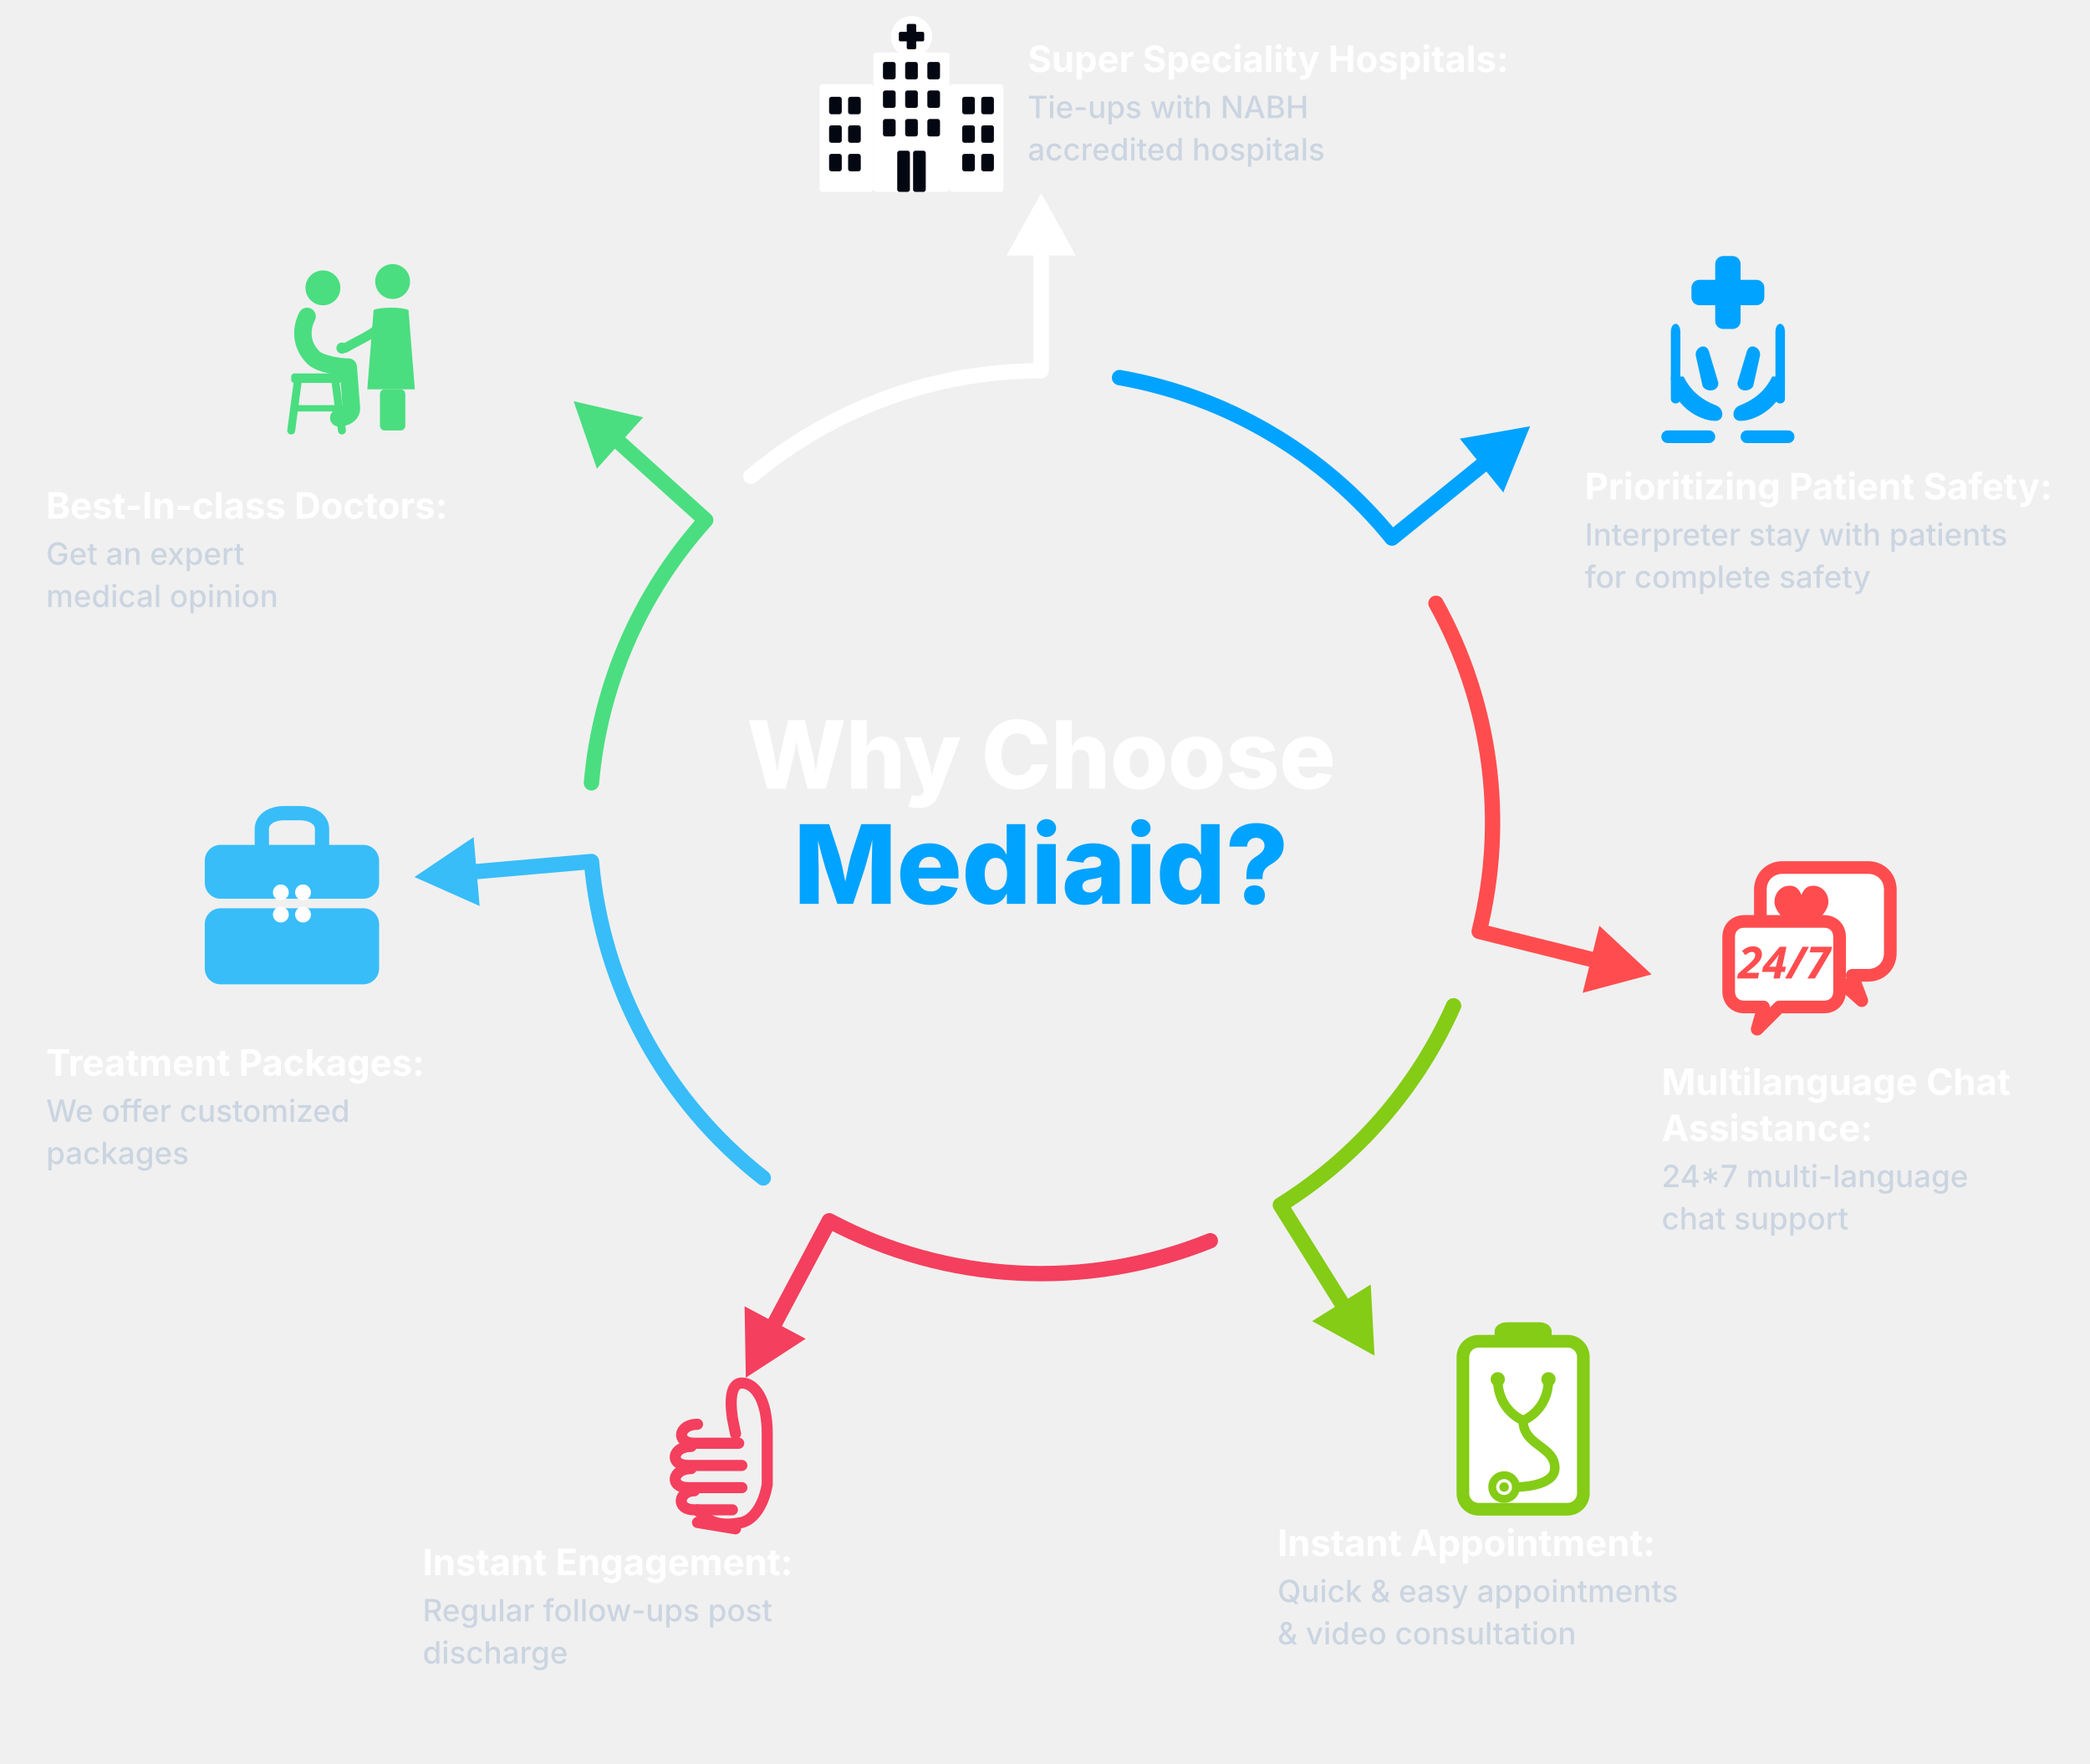
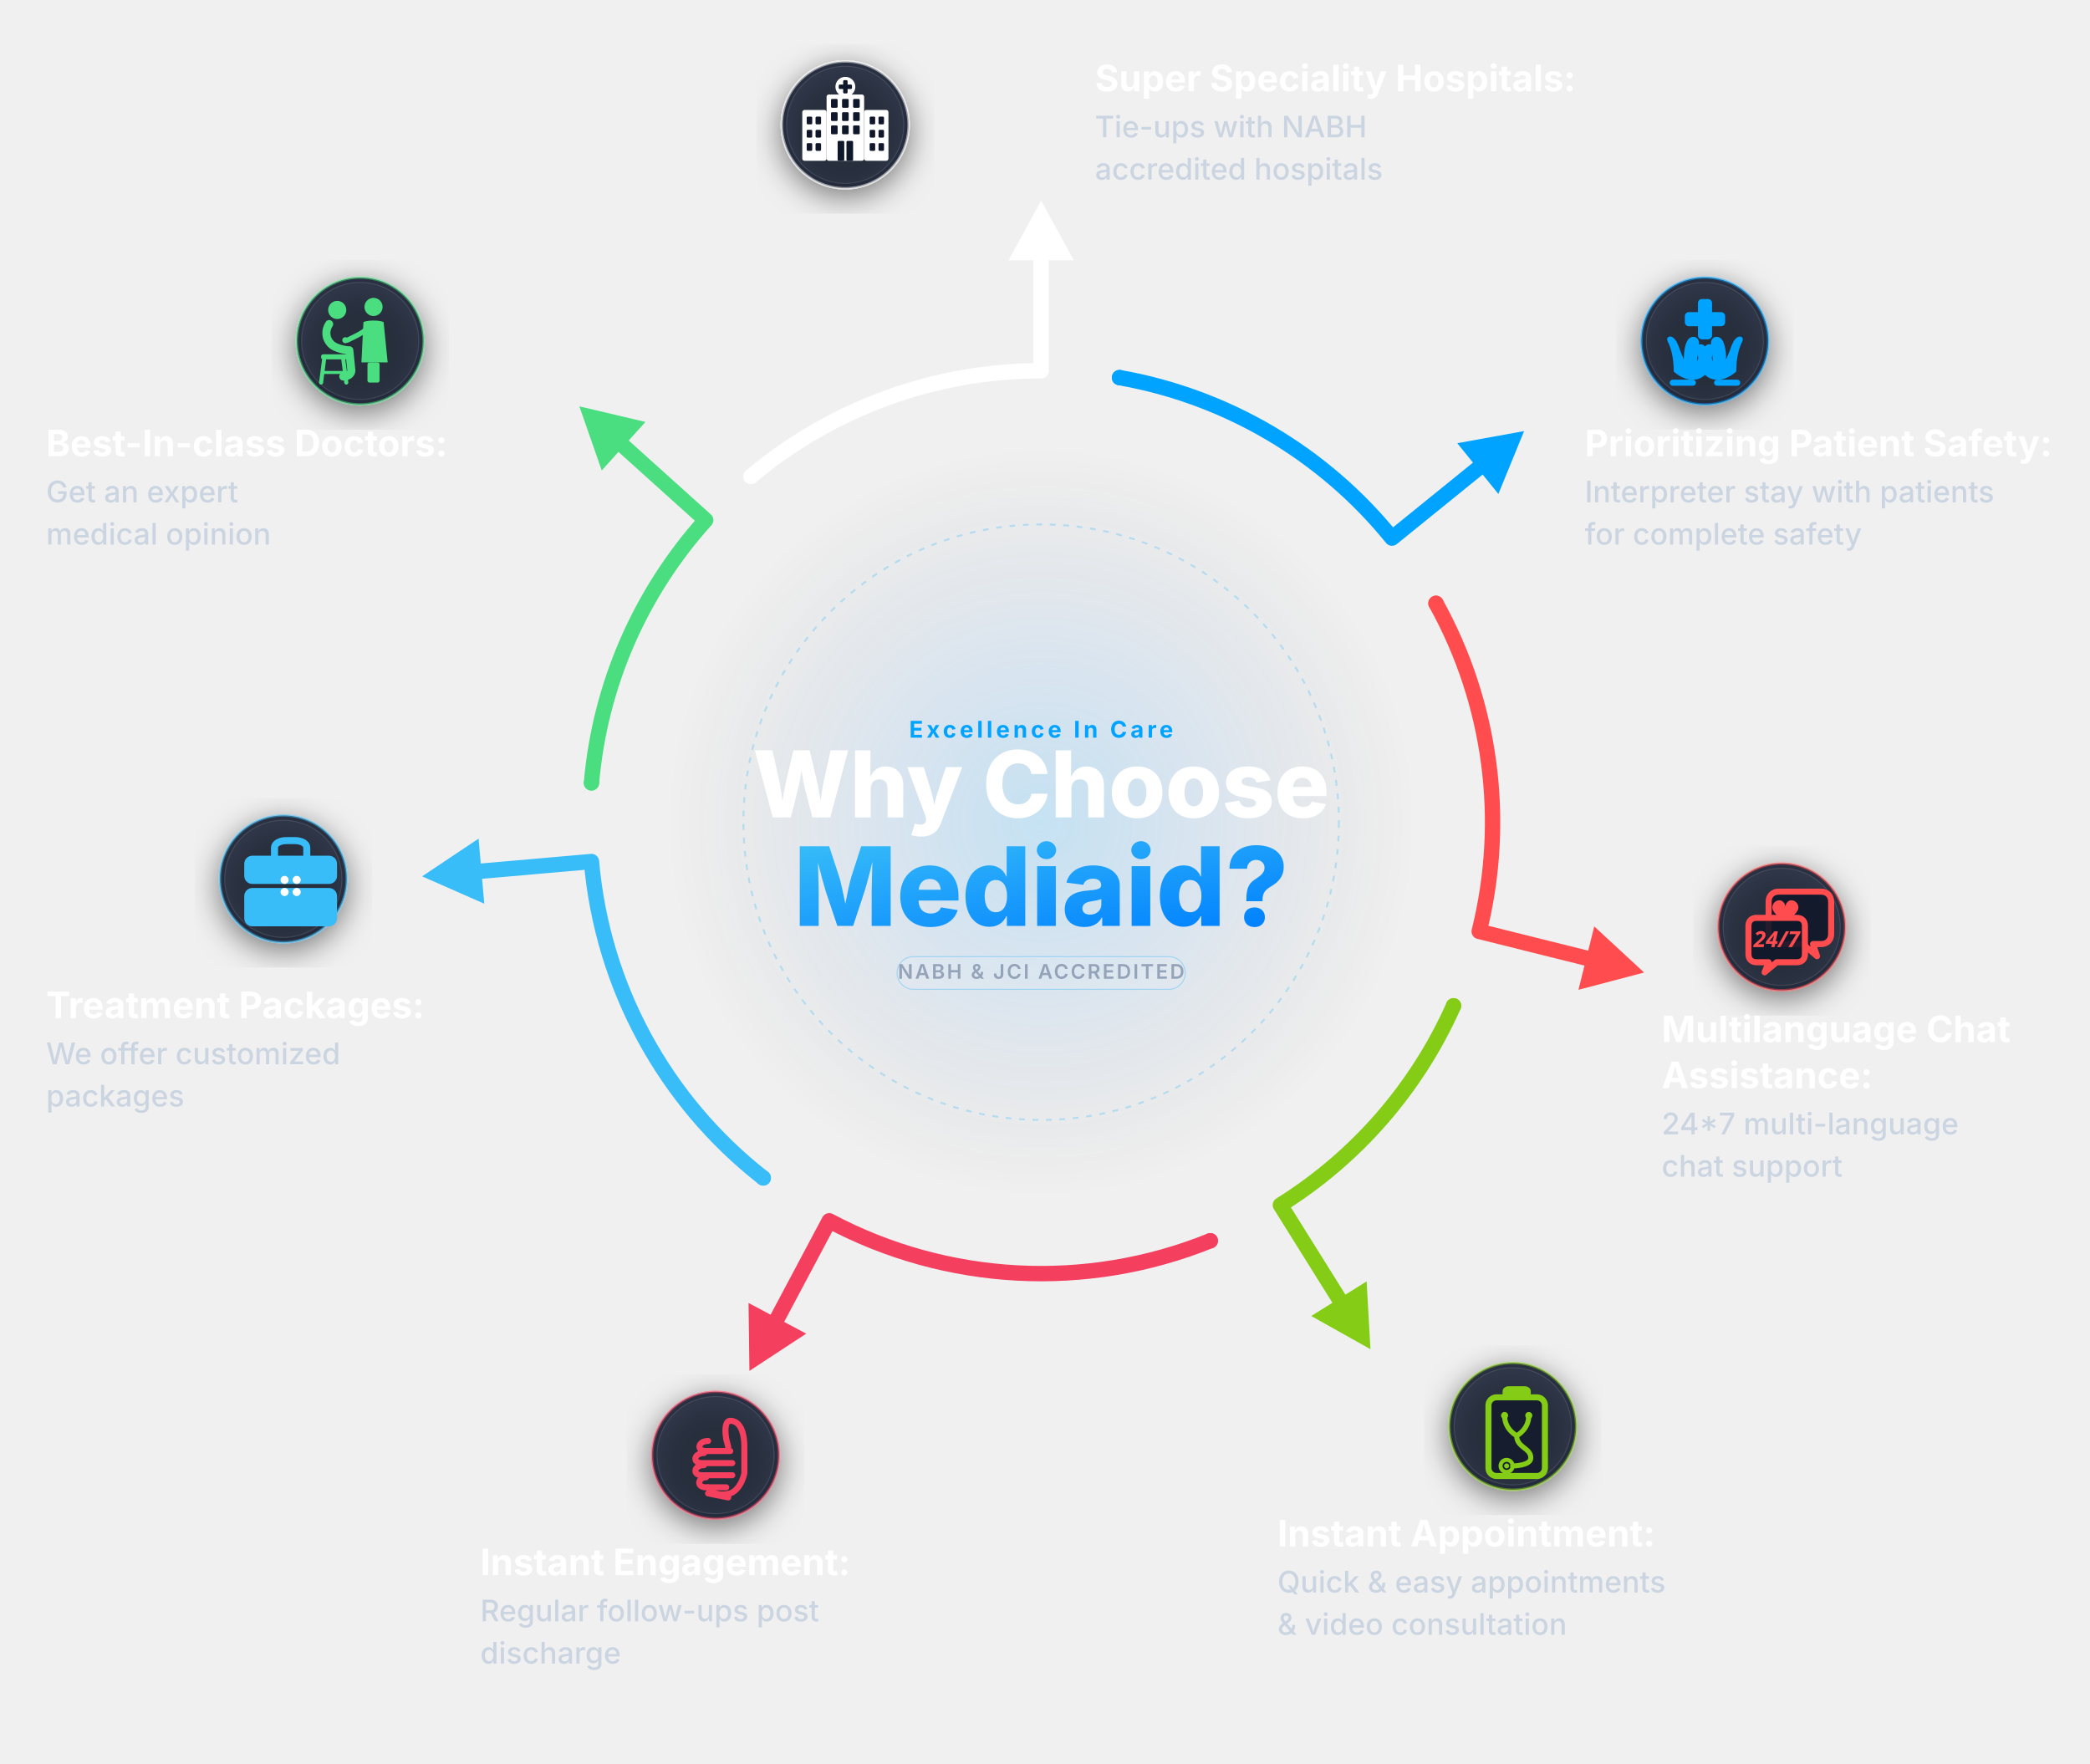
<svg xmlns="http://www.w3.org/2000/svg" viewBox="0 0 2176 1836" width="2176" height="1836">
  <defs>
    <style>
      .title-font { font-family: 'Segoe UI', -apple-system, BlinkMacSystemFont, 'Inter', Roboto, sans-serif; font-size: 38px; font-weight: 700; fill: #ffffff; }
-       .body-font { font-family: 'Segoe UI', -apple-system, BlinkMacSystemFont, 'Inter', Roboto, sans-serif; font-size: 32px; font-weight: 500; fill: #cbd5e1; }
-       .center-why { font-family: 'Segoe UI', -apple-system, BlinkMacSystemFont, 'Inter', Roboto, sans-serif; font-size: 98px; font-weight: 800; fill: #ffffff; letter-spacing: -0.5px; }
-       .center-brand { font-family: 'Segoe UI', -apple-system, BlinkMacSystemFont, 'Inter', Roboto, sans-serif; font-size: 114px; font-weight: 800; fill: #00A3FF; letter-spacing: -0.5px; }
+       .body-font { font-family: 'Segoe UI', -apple-system, BlinkMacSystemFont, 'Inter', Roboto, sans-serif; font-size: 31px; font-weight: 500; fill: #cbd5e1; }
+       .center-eyebrow { font-family: 'Segoe UI', -apple-system, BlinkMacSystemFont, 'Inter', Roboto, sans-serif; font-size: 24px; font-weight: 700; fill: #00A3FF; letter-spacing: 3.5px; text-transform: uppercase; }
+       .center-why { font-family: 'Segoe UI', -apple-system, BlinkMacSystemFont, 'Inter', Roboto, sans-serif; font-size: 96px; font-weight: 800; fill: #ffffff; letter-spacing: -0.5px; }
+       .center-brand { font-family: 'Segoe UI', -apple-system, BlinkMacSystemFont, 'Inter', Roboto, sans-serif; font-size: 114px; font-weight: 800; fill: url(#brand-cyan); letter-spacing: -0.5px; }
+       .center-badge-text { font-family: 'Segoe UI', -apple-system, BlinkMacSystemFont, 'Inter', Roboto, sans-serif; font-size: 21px; font-weight: 600; fill: #94a3b8; letter-spacing: 2px; text-transform: uppercase; }
    </style>
+     <linearGradient id="brand-cyan" x1="0%" y1="0%" x2="100%" y2="100%">
+       <stop offset="0%" stop-color="#38bdf8" />
+       <stop offset="100%" stop-color="#0080ff" />
+     </linearGradient>
+     <radialGradient id="center-radial-halo" cx="50%" cy="50%" r="50%">
+       <stop offset="0%" stop-color="rgba(0, 163, 255, 0.18)" />
+       <stop offset="50%" stop-color="rgba(0, 113, 227, 0.08)" />
+       <stop offset="100%" stop-color="rgba(3, 7, 18, 0)" />
+     </radialGradient>
+     <filter id="badge-glow" x="-20%" y="-20%" width="140%" height="140%">
+       <feDropShadow dx="0" dy="8" stdDeviation="16" flood-color="rgba(0,0,0,0.6)" />
+     </filter>
  </defs>
-   <path d="M 781.89 495.96 A 470 470 0 0 1 1084.00 386.00 L 1084.00 266.00" fill="none" stroke="#ffffff" stroke-width="16" stroke-linecap="round" stroke-linejoin="round" />
-   <polygon points="1084.00,201.00 1048.00,266.00 1120.00,266.00" fill="#ffffff" />
-   <path d="M 1165.61 393.14 A 470 470 0 0 1 1449.26 560.22 L 1542.52 484.70" fill="none" stroke="#00A3FF" stroke-width="16" stroke-linecap="round" stroke-linejoin="round" />
-   <polygon points="1593.03,443.80 1519.86,456.72 1565.17,512.68" fill="#00A3FF" />
-   <path d="M 1495.07 628.14 A 470 470 0 0 1 1540.04 969.70 L 1656.47 998.73" fill="none" stroke="#ff4d4f" stroke-width="16" stroke-linecap="round" stroke-linejoin="round" />
-   <polygon points="1719.54,1014.46 1665.18,963.80 1647.77,1033.66" fill="#ff4d4f" />
-   <path d="M 1513.37 1047.17 A 470 470 0 0 1 1333.06 1254.58 L 1396.65 1356.35" fill="none" stroke="#84cc16" stroke-width="16" stroke-linecap="round" stroke-linejoin="round" />
-   <polygon points="1431.10,1411.47 1427.18,1337.27 1366.12,1375.43" fill="#84cc16" />
-   <path d="M 1260.07 1291.78 A 470 470 0 0 1 863.35 1270.99 L 807.01 1376.94" fill="none" stroke="#f43f5e" stroke-width="16" stroke-linecap="round" stroke-linejoin="round" />
-   <polygon points="776.50,1434.33 838.80,1393.84 775.23,1360.04" fill="#f43f5e" />
-   <path d="M 794.64 1226.37 A 470 470 0 0 1 615.79 896.96 L 496.25 907.42" fill="none" stroke="#38bdf8" stroke-width="16" stroke-linecap="round" stroke-linejoin="round" />
-   <polygon points="431.49,913.09 499.38,943.28 493.11,871.56" fill="#38bdf8" />
-   <path d="M 615.79 815.04 A 470 470 0 0 1 734.72 541.51 L 645.54 461.21" fill="none" stroke="#4ade80" stroke-width="16" stroke-linecap="round" stroke-linejoin="round" />
-   <polygon points="597.24,417.72 621.46,487.97 669.63,434.46" fill="#4ade80" />
-   <text x="1084" y="821" class="center-why" text-anchor="middle">Why Choose</text>
-   <text x="1084" y="941" class="center-brand" text-anchor="middle">Mediaid?</text>
-   <g transform="translate(850, 15) scale(1.65)">
-     <rect x="36" y="24" width="48" height="88" fill="#ffffff" rx="2" />
-     <circle cx="60" cy="14" r="13" fill="#ffffff" />
-     <rect x="57" y="6" width="6" height="16" fill="#030712" rx="1" />
-     <rect x="52" y="11" width="16" height="6" fill="#030712" rx="1" />
-     <rect x="42" y="30" width="8" height="11" fill="#030712" rx="1.5" />
-     <rect x="56" y="30" width="8" height="11" fill="#030712" rx="1.5" />
-     <rect x="70" y="30" width="8" height="11" fill="#030712" rx="1.5" />
-     <rect x="42" y="48" width="8" height="11" fill="#030712" rx="1.5" />
-     <rect x="56" y="48" width="8" height="11" fill="#030712" rx="1.5" />
-     <rect x="70" y="48" width="8" height="11" fill="#030712" rx="1.5" />
-     <rect x="42" y="66" width="8" height="11" fill="#030712" rx="1.5" />
-     <rect x="56" y="66" width="8" height="11" fill="#030712" rx="1.5" />
-     <rect x="70" y="66" width="8" height="11" fill="#030712" rx="1.5" />
-     <rect x="51" y="86" width="8" height="26" fill="#030712" rx="1.5" />
-     <rect x="61" y="86" width="8" height="26" fill="#030712" rx="1.5" />
-     <rect x="2" y="44" width="34" height="68" fill="#ffffff" rx="2" />
-     <rect x="8" y="52" width="8" height="11" fill="#030712" rx="1.5" />
-     <rect x="20" y="52" width="8" height="11" fill="#030712" rx="1.5" />
-     <rect x="8" y="70" width="8" height="11" fill="#030712" rx="1.5" />
-     <rect x="20" y="70" width="8" height="11" fill="#030712" rx="1.5" />
-     <rect x="8" y="88" width="8" height="11" fill="#030712" rx="1.5" />
-     <rect x="20" y="88" width="8" height="11" fill="#030712" rx="1.5" />
-     <rect x="84" y="44" width="34" height="68" fill="#ffffff" rx="2" />
-     <rect x="92" y="52" width="8" height="11" fill="#030712" rx="1.5" />
-     <rect x="104" y="52" width="8" height="11" fill="#030712" rx="1.5" />
-     <rect x="92" y="70" width="8" height="11" fill="#030712" rx="1.5" />
-     <rect x="104" y="70" width="8" height="11" fill="#030712" rx="1.5" />
-     <rect x="92" y="88" width="8" height="11" fill="#030712" rx="1.5" />
-     <rect x="104" y="88" width="8" height="11" fill="#030712" rx="1.5" />
+   <circle cx="1084" cy="856" r="390" fill="url(#center-radial-halo)" />
+   <circle cx="1084" cy="856" r="310" fill="none" stroke="rgba(0, 163, 255, 0.22)" stroke-dasharray="6 8" stroke-width="2" />
+   <circle cx="1084" cy="856" r="335" fill="none" stroke="rgba(255, 255, 255, 0.06)" stroke-width="1.5" />
+   <circle cx="781.89" cy="495.96" r="8" fill="#ffffff" />
+   <path d="M 781.89 495.96 A 470 470 0 0 1 1084.00 386.00 L 1084.00 271.00" fill="none" stroke="#ffffff" stroke-width="16" stroke-linecap="round" stroke-linejoin="round" />
+   <polygon points="1084.00,209.00 1050.00,271.00 1118.00,271.00" fill="#ffffff" />
+   <circle cx="1165.61" cy="393.14" r="8" fill="#00A3FF" />
+   <path d="M 1165.61 393.14 A 470 470 0 0 1 1449.26 560.22 L 1538.63 487.85" fill="none" stroke="#00A3FF" stroke-width="16" stroke-linecap="round" stroke-linejoin="round" />
+   <polygon points="1586.81,448.83 1517.23,461.42 1560.03,514.27" fill="#00A3FF" />
+   <circle cx="1495.07" cy="628.14" r="8" fill="#ff4d4f" />
+   <path d="M 1495.07 628.14 A 470 470 0 0 1 1540.04 969.70 L 1651.62 997.52" fill="none" stroke="#ff4d4f" stroke-width="16" stroke-linecap="round" stroke-linejoin="round" />
+   <polygon points="1711.78,1012.52 1659.85,964.53 1643.40,1030.51" fill="#ff4d4f" />
+   <circle cx="1513.37" cy="1047.17" r="8" fill="#84cc16" />
+   <path d="M 1513.37 1047.17 A 470 470 0 0 1 1333.06 1254.58 L 1394.00 1352.11" fill="none" stroke="#84cc16" stroke-width="16" stroke-linecap="round" stroke-linejoin="round" />
+   <polygon points="1426.86,1404.69 1422.84,1334.09 1365.17,1370.13" fill="#84cc16" />
+   <circle cx="1260.07" cy="1291.78" r="8" fill="#f43f5e" />
+   <path d="M 1260.07 1291.78 A 470 470 0 0 1 863.35 1270.99 L 809.36 1372.52" fill="none" stroke="#f43f5e" stroke-width="16" stroke-linecap="round" stroke-linejoin="round" />
+   <polygon points="780.25,1427.27 839.38,1388.49 779.34,1356.56" fill="#f43f5e" />
+   <circle cx="794.64" cy="1226.37" r="8" fill="#38bdf8" />
+   <path d="M 794.64 1226.37 A 470 470 0 0 1 615.79 896.96 L 501.23 906.99" fill="none" stroke="#38bdf8" stroke-width="16" stroke-linecap="round" stroke-linejoin="round" />
+   <polygon points="439.46,912.39 504.19,940.86 498.26,873.12" fill="#38bdf8" />
+   <circle cx="615.79" cy="815.04" r="8" fill="#4ade80" />
+   <path d="M 615.79 815.04 A 470 470 0 0 1 734.72 541.51 L 649.26 464.56" fill="none" stroke="#4ade80" stroke-width="16" stroke-linecap="round" stroke-linejoin="round" />
+   <polygon points="603.19,423.07 626.51,489.83 672.01,439.29" fill="#4ade80" />
+   <text x="1084" y="768" class="center-eyebrow" text-anchor="middle">Excellence In Care</text>
+   <text x="1084" y="851" class="center-why" text-anchor="middle">Why Choose</text>
+   <text x="1084" y="964" class="center-brand" text-anchor="middle">Mediaid?</text>
+   <rect x="934" y="996" width="300" height="34" rx="17" fill="rgba(255,255,255,0.06)" stroke="rgba(0,163,255,0.3)" stroke-width="1" />
+   <text x="1084" y="1019" class="center-badge-text" text-anchor="middle">NABH &amp; JCI ACCREDITED</text>
+   <circle cx="880" cy="130" r="66" fill="rgba(15, 23, 42, 0.85)" stroke="#ffffff" stroke-width="2.5" stroke-opacity="0.5" filter="url(#badge-glow)" />
+   <circle cx="880" cy="130" r="61" fill="rgba(255, 255, 255, 0.04)" stroke="rgba(255, 255, 255, 0.12)" stroke-width="1" />
+   <g transform="translate(833, 80) scale(1.15)">
+     <rect x="24" y="16" width="34" height="60" fill="#ffffff" rx="2" />
+     <circle cx="41" cy="9" r="9" fill="#ffffff" />
+     <rect x="39" y="3" width="4" height="12" fill="#0f172a" rx="1" />
+     <rect x="35" y="7" width="12" height="4" fill="#0f172a" rx="1" />
+     <rect x="28" y="20" width="6" height="8" fill="#0f172a" rx="1" />
+     <rect x="38" y="20" width="6" height="8" fill="#0f172a" rx="1" />
+     <rect x="48" y="20" width="6" height="8" fill="#0f172a" rx="1" />
+     <rect x="28" y="32" width="6" height="8" fill="#0f172a" rx="1" />
+     <rect x="38" y="32" width="6" height="8" fill="#0f172a" rx="1" />
+     <rect x="48" y="32" width="6" height="8" fill="#0f172a" rx="1" />
+     <rect x="28" y="44" width="6" height="8" fill="#0f172a" rx="1" />
+     <rect x="38" y="44" width="6" height="8" fill="#0f172a" rx="1" />
+     <rect x="48" y="44" width="6" height="8" fill="#0f172a" rx="1" />
+     <rect x="34" y="58" width="6" height="18" fill="#0f172a" rx="1" />
+     <rect x="42" y="58" width="6" height="18" fill="#0f172a" rx="1" />
+     <rect x="2" y="30" width="22" height="46" fill="#ffffff" rx="2" />
+     <rect x="6" y="36" width="5" height="7" fill="#0f172a" rx="1" />
+     <rect x="14" y="36" width="5" height="7" fill="#0f172a" rx="1" />
+     <rect x="6" y="48" width="5" height="7" fill="#0f172a" rx="1" />
+     <rect x="14" y="48" width="5" height="7" fill="#0f172a" rx="1" />
+     <rect x="6" y="60" width="5" height="7" fill="#0f172a" rx="1" />
+     <rect x="14" y="60" width="5" height="7" fill="#0f172a" rx="1" />
+     <rect x="58" y="30" width="22" height="46" fill="#ffffff" rx="2" />
+     <rect x="63" y="36" width="5" height="7" fill="#0f172a" rx="1" />
+     <rect x="71" y="36" width="5" height="7" fill="#0f172a" rx="1" />
+     <rect x="63" y="48" width="5" height="7" fill="#0f172a" rx="1" />
+     <rect x="71" y="48" width="5" height="7" fill="#0f172a" rx="1" />
+     <rect x="63" y="60" width="5" height="7" fill="#0f172a" rx="1" />
+     <rect x="71" y="60" width="5" height="7" fill="#0f172a" rx="1" />
  </g>
-   <text x="1070" y="75">
-     <tspan class="title-font" x="1070" dy="0">Super Speciality Hospitals:</tspan>
-     <tspan class="body-font" x="1070" dy="48">Tie-ups with NABH</tspan>
-     <tspan class="body-font" x="1070" dy="44">accredited hospitals</tspan>
+   <text x="1140" y="95">
+     <tspan class="title-font" x="1140" dy="0">Super Speciality Hospitals:</tspan>
+     <tspan class="body-font" x="1140" dy="48">Tie-ups with NABH</tspan>
+     <tspan class="body-font" x="1140" dy="44">accredited hospitals</tspan>
  </text>
-   <g transform="translate(1700, 260) scale(1.65)">
-     <rect x="52" y="4" width="16" height="46" rx="5" fill="#00A3FF" />
-     <rect x="37" y="19" width="46" height="16" rx="5" fill="#00A3FF" />
-     <path d="M 24 52 C 24 45 30 45 30 52 L 30 94 C 30 98 24 98 24 94 Z" fill="#00A3FF" />
-     <path d="M 40 68 C 38 62 46 58 48 64 L 54 84 C 54 90 46 90 44 86 Z" fill="#00A3FF" />
-     <path d="M 24 80 C 24 98 42 108 52 108 C 58 108 58 100 52 98 C 42 94 36 88 32 80 Z" fill="#00A3FF" />
-     <rect x="18" y="114" width="34" height="8" rx="4" fill="#00A3FF" />
-     <path d="M 96 52 C 96 45 90 45 90 52 L 90 94 C 90 98 96 98 96 94 Z" fill="#00A3FF" />
-     <path d="M 80 68 C 82 62 74 58 72 64 L 66 84 C 66 90 74 90 76 86 Z" fill="#00A3FF" />
-     <path d="M 96 80 C 96 98 78 108 68 108 C 62 108 62 100 68 98 C 78 94 84 88 88 80 Z" fill="#00A3FF" />
-     <rect x="68" y="114" width="34" height="8" rx="4" fill="#00A3FF" />
+   <circle cx="1775" cy="355" r="66" fill="rgba(15, 23, 42, 0.85)" stroke="#00A3FF" stroke-width="2.5" stroke-opacity="0.5" filter="url(#badge-glow)" />
+   <circle cx="1775" cy="355" r="61" fill="rgba(255, 255, 255, 0.04)" stroke="rgba(255, 255, 255, 0.12)" stroke-width="1" />
+   <g transform="translate(1730, 305) scale(1.05)">
+     <rect x="36" y="6" width="14" height="40" rx="4" fill="#00A3FF" />
+     <rect x="23" y="19" width="40" height="14" rx="4" fill="#00A3FF" />
+     <path d="M 12 78 C 12 66 10 56 6 48 C 4 44 8 42 11 44 C 14 46 16 50 18 56 L 22 66 C 22 56 24 46 29 44 C 34 42 38 46 37 52 L 35 68 C 38 60 42 52 46 51 C 50 50 53 54 51 59 L 47 74 C 44 86 28 92 12 78 Z" fill="#00A3FF" />
+     <rect x="8" y="86" width="26" height="6" rx="3" fill="#00A3FF" />
+     <path d="M 74 78 C 74 66 76 56 80 48 C 82 44 78 42 75 44 C 72 46 70 50 68 56 L 64 66 C 64 56 62 46 57 44 C 52 42 48 46 49 52 L 51 68 C 48 60 44 52 40 51 C 36 50 33 54 35 59 L 39 74 C 42 86 58 92 74 78 Z" fill="#00A3FF" />
+     <rect x="52" y="86" width="26" height="6" rx="3" fill="#00A3FF" />
  </g>
-   <text x="1650" y="520">
+   <text x="1650" y="475">
    <tspan class="title-font" x="1650" dy="0">Prioritizing Patient Safety:</tspan>
    <tspan class="body-font" x="1650" dy="48">Interpreter stay with patients</tspan>
    <tspan class="body-font" x="1650" dy="44">for complete safety</tspan>
  </text>
-   <g transform="translate(1780, 890) scale(1.65)">
-     <path d="M 46 8 L 100 8 C 108 8 114 14 114 22 L 114 62 C 114 70 108 76 100 76 L 90 76 L 96 92 L 78 76 L 46 76 C 38 76 32 70 32 62 L 32 22 C 32 14 38 8 46 8 Z" fill="#ffffff" stroke="#ff4d4f" stroke-width="8" stroke-linejoin="round" />
-     <path d="M 80 32 C 80 23 72 17 64 20 C 60 22 58 28 58 31 C 58 28 56 22 52 20 C 44 17 36 23 36 32 C 36 44 58 56 58 56 C 58 56 80 44 80 32 Z" transform="translate(15, 6) scale(0.74)" fill="#ff4d4f" stroke="#ff4d4f" stroke-width="2" stroke-linejoin="round" />
-     <path d="M 22 42 L 72 42 C 78 42 82 46 82 52 L 82 86 C 82 92 78 96 72 96 L 44 96 L 30 110 L 34 96 L 22 96 C 16 96 12 92 12 86 L 12 52 C 12 46 16 42 22 42 Z" fill="#ffffff" stroke="#ff4d4f" stroke-width="8" stroke-linejoin="round" />
-     <text x="47" y="78" font-family="'Segoe UI', sans-serif" font-size="28" font-weight="800" fill="#ff4d4f" text-anchor="middle" font-style="italic">24/7</text>
+   <circle cx="1855" cy="965" r="66" fill="rgba(15, 23, 42, 0.85)" stroke="#ff4d4f" stroke-width="2.5" stroke-opacity="0.5" filter="url(#badge-glow)" />
+   <circle cx="1855" cy="965" r="61" fill="rgba(255, 255, 255, 0.04)" stroke="rgba(255, 255, 255, 0.12)" stroke-width="1" />
+   <g transform="translate(1812, 922) scale(1.05)">
+     <path d="M 38 6 L 80 6 C 86 6 90 10 90 16 L 90 48 C 90 54 86 58 80 58 L 72 58 L 76 70 L 62 58 L 38 58 C 32 58 28 54 28 48 L 28 16 C 28 10 32 6 38 6 Z" fill="rgba(15,23,42,0.85)" stroke="#ff4d4f" stroke-width="6" stroke-linejoin="round" />
+     <path d="M 64 26 C 64 19 57 14 51 16 C 47 18 45 22 45 25 C 45 22 43 18 39 16 C 33 14 26 19 26 26 C 26 36 45 46 45 46 C 45 46 64 36 64 26 Z" transform="translate(14, 4) scale(0.68)" fill="#ff4d4f" />
+     <path d="M 16 32 L 56 32 C 61 32 64 35 64 40 L 64 68 C 64 73 61 76 56 76 L 36 76 L 24 86 L 28 76 L 16 76 C 11 76 8 73 8 68 L 8 40 C 8 35 11 32 16 32 Z" fill="rgba(15,23,42,0.9)" stroke="#ff4d4f" stroke-width="6" stroke-linejoin="round" />
+     <text x="36" y="61" font-family="'Segoe UI', sans-serif" font-size="22" font-weight="800" fill="#ff4d4f" text-anchor="middle" font-style="italic">24/7</text>
  </g>
-   <text x="1730" y="1140">
+   <text x="1730" y="1085">
    <tspan class="title-font" x="1730" dy="0">Multilanguage Chat</tspan>
    <tspan class="title-font" x="1730" dy="48">Assistance:</tspan>
    <tspan class="body-font" x="1730" dy="48">24*7 multi-language</tspan>
    <tspan class="body-font" x="1730" dy="44">chat support</tspan>
  </text>
-   <g transform="translate(1500, 1370) scale(1.65)">
-     <rect x="14" y="16" width="76" height="106" rx="10" fill="#ffffff" stroke="#84cc16" stroke-width="8" />
-     <path d="M 34 16 L 34 10 C 34 6 38 4 42 4 L 62 4 C 66 4 70 6 70 10 L 70 16 Z" fill="#84cc16" />
-     <circle cx="36" cy="40" r="4.5" fill="#84cc16" />
-     <circle cx="68" cy="40" r="4.5" fill="#84cc16" />
-     <path d="M 36 40 C 36 60 52 66 52 66 C 52 66 68 60 68 40" fill="none" stroke="#84cc16" stroke-width="6" stroke-linecap="round" />
-     <path d="M 52 66 C 52 82 72 82 72 96 C 72 108 48 108 48 108" fill="none" stroke="#84cc16" stroke-width="6" stroke-linecap="round" />
-     <circle cx="40" cy="108" r="7.5" fill="none" stroke="#84cc16" stroke-width="5" />
-     <circle cx="40" cy="108" r="3" fill="#84cc16" />
+   <circle cx="1575" cy="1485" r="66" fill="rgba(15, 23, 42, 0.85)" stroke="#84cc16" stroke-width="2.5" stroke-opacity="0.5" filter="url(#badge-glow)" />
+   <circle cx="1575" cy="1485" r="61" fill="rgba(255, 255, 255, 0.04)" stroke="rgba(255, 255, 255, 0.12)" stroke-width="1" />
+   <g transform="translate(1535, 1438) scale(1.05)">
+     <rect x="14" y="16" width="56" height="78" rx="8" fill="rgba(15,23,42,0.75)" stroke="#84cc16" stroke-width="6" />
+     <path d="M 28 16 L 28 10 C 28 7 31 5 34 5 L 50 5 C 53 5 56 7 56 10 L 56 16 Z" fill="#84cc16" />
+     <circle cx="30" cy="34" r="3.5" fill="#84cc16" />
+     <circle cx="54" cy="34" r="3.5" fill="#84cc16" />
+     <path d="M 30 34 C 30 48 42 54 42 54 C 42 54 54 48 54 34" fill="none" stroke="#84cc16" stroke-width="5" stroke-linecap="round" />
+     <path d="M 42 54 C 42 66 56 66 56 76 C 56 84 38 84 38 84" fill="none" stroke="#84cc16" stroke-width="5" stroke-linecap="round" />
+     <circle cx="32" cy="84" r="6" fill="none" stroke="#84cc16" stroke-width="4" />
+     <circle cx="32" cy="84" r="2.5" fill="#84cc16" />
  </g>
-   <text x="1330" y="1620">
+   <text x="1330" y="1610">
    <tspan class="title-font" x="1330" dy="0">Instant Appointment:</tspan>
    <tspan class="body-font" x="1330" dy="48">Quick &amp; easy appointments</tspan>
    <tspan class="body-font" x="1330" dy="44">&amp; video consultation</tspan>
  </text>
-   <g transform="translate(680, 1430) scale(1.65)">
-     <path d="M 28 32 C 16 32 14 44 26 44 L 54 44" fill="none" stroke="#f43f5e" stroke-width="7" stroke-linecap="round" />
-     <path d="M 24 46 C 12 46 10 58 22 58 L 56 58" fill="none" stroke="#f43f5e" stroke-width="7" stroke-linecap="round" />
-     <path d="M 24 60 C 12 60 10 72 22 72 L 56 72" fill="none" stroke="#f43f5e" stroke-width="7" stroke-linecap="round" />
-     <path d="M 26 74 C 16 74 14 86 26 86 L 50 86" fill="none" stroke="#f43f5e" stroke-width="7" stroke-linecap="round" />
-     <path d="M 28 86 C 36 96 46 96 56 94 C 64 92 70 82 72 70 L 72 38 C 72 16 64 6 56 6 C 50 6 48 14 50 28 L 52 38" fill="none" stroke="#f43f5e" stroke-width="7" stroke-linecap="round" stroke-linejoin="round" />
-     <line x1="28" y1="94" x2="52" y2="98" stroke="#f43f5e" stroke-width="7" stroke-linecap="round" />
+   <circle cx="745" cy="1515" r="66" fill="rgba(15, 23, 42, 0.85)" stroke="#f43f5e" stroke-width="2.5" stroke-opacity="0.5" filter="url(#badge-glow)" />
+   <circle cx="745" cy="1515" r="61" fill="rgba(255, 255, 255, 0.04)" stroke="rgba(255, 255, 255, 0.12)" stroke-width="1" />
+   <g transform="translate(712, 1475) scale(1.05)">
+     <path d="M 24 24 C 14 24 12 34 22 34 L 46 34" fill="none" stroke="#f43f5e" stroke-width="6" stroke-linecap="round" />
+     <path d="M 20 36 C 10 36 8 46 18 46 L 48 46" fill="none" stroke="#f43f5e" stroke-width="6" stroke-linecap="round" />
+     <path d="M 20 48 C 10 48 8 58 18 58 L 48 58" fill="none" stroke="#f43f5e" stroke-width="6" stroke-linecap="round" />
+     <path d="M 22 60 C 14 60 12 70 22 70 L 42 70" fill="none" stroke="#f43f5e" stroke-width="6" stroke-linecap="round" />
+     <path d="M 24 70 C 30 78 38 78 46 76 C 52 74 58 66 60 56 L 60 30 C 60 12 54 4 46 4 C 42 4 40 10 42 22 L 44 30" fill="none" stroke="#f43f5e" stroke-width="6" stroke-linecap="round" stroke-linejoin="round" />
+     <line x1="24" y1="76" x2="44" y2="80" stroke="#f43f5e" stroke-width="6" stroke-linecap="round" />
  </g>
-   <text x="440" y="1640">
-     <tspan class="title-font" x="440" dy="0">Instant Engagement:</tspan>
-     <tspan class="body-font" x="440" dy="48">Regular follow-ups post</tspan>
-     <tspan class="body-font" x="440" dy="44">discharge</tspan>
+   <text x="500" y="1640">
+     <tspan class="title-font" x="500" dy="0">Instant Engagement:</tspan>
+     <tspan class="body-font" x="500" dy="48">Regular follow-ups post</tspan>
+     <tspan class="body-font" x="500" dy="44">discharge</tspan>
  </text>
-   <g transform="translate(200, 840) scale(1.65)">
-     <path d="M 44 26 L 44 14 C 44 8 50 4 58 4 L 68 4 C 76 4 82 8 82 14 L 82 26" fill="none" stroke="#38bdf8" stroke-width="9" stroke-linecap="round" />
-     <rect x="8" y="24" width="110" height="34" rx="10" fill="#38bdf8" />
-     <rect x="8" y="64" width="110" height="48" rx="10" fill="#38bdf8" />
-     <circle cx="56" cy="54" r="5" fill="#ffffff" />
-     <circle cx="70" cy="54" r="5" fill="#ffffff" />
-     <circle cx="56" cy="68" r="5" fill="#ffffff" />
-     <circle cx="70" cy="68" r="5" fill="#ffffff" />
+   <circle cx="295" cy="915" r="66" fill="rgba(15, 23, 42, 0.85)" stroke="#38bdf8" stroke-width="2.5" stroke-opacity="0.5" filter="url(#badge-glow)" />
+   <circle cx="295" cy="915" r="61" fill="rgba(255, 255, 255, 0.04)" stroke="rgba(255, 255, 255, 0.12)" stroke-width="1" />
+   <g transform="translate(248, 872) scale(1.05)">
+     <path d="M 36 20 L 36 10 C 36 6 41 3 48 3 L 56 3 C 63 3 68 6 68 10 L 68 20" fill="none" stroke="#38bdf8" stroke-width="7" stroke-linecap="round" />
+     <rect x="6" y="18" width="92" height="28" rx="8" fill="#38bdf8" />
+     <rect x="6" y="50" width="92" height="38" rx="8" fill="#38bdf8" />
+     <circle cx="46" cy="42" r="4" fill="#ffffff" />
+     <circle cx="58" cy="42" r="4" fill="#ffffff" />
+     <circle cx="46" cy="54" r="4" fill="#ffffff" />
+     <circle cx="58" cy="54" r="4" fill="#ffffff" />
  </g>
-   <text x="48" y="1120">
+   <text x="48" y="1060">
    <tspan class="title-font" x="48" dy="0">Treatment Packages:</tspan>
    <tspan class="body-font" x="48" dy="48">We offer customized</tspan>
    <tspan class="body-font" x="48" dy="44">packages</tspan>
  </text>
-   <g transform="translate(290, 270) scale(1.65)">
-     <circle cx="28" cy="18" r="11" fill="#4ade80" />
-     <path d="M 18 36 C 14 44 14 54 22 62 C 26 66 38 68 44 68 L 46 94 C 46 98 42 100 38 100" fill="none" stroke="#4ade80" stroke-width="11" stroke-linecap="round" stroke-linejoin="round" />
-     <rect x="8" y="72" width="32" height="6" rx="2" fill="#4ade80" />
-     <line x1="12" y1="78" x2="8" y2="108" stroke="#4ade80" stroke-width="5" stroke-linecap="round" />
-     <line x1="36" y1="78" x2="40" y2="108" stroke="#4ade80" stroke-width="5" stroke-linecap="round" />
-     <line x1="10" y1="94" x2="38" y2="94" stroke="#4ade80" stroke-width="4" />
-     <circle cx="72" cy="14" r="11" fill="#4ade80" />
-     <path d="M 60 32 C 64 30 78 30 82 32 L 86 82 L 56 82 Z" fill="#4ade80" />
-     <rect x="64" y="82" width="16" height="26" rx="3" fill="#4ade80" />
-     <path d="M 70 36 C 64 46 52 50 42 56" fill="none" stroke="#4ade80" stroke-width="6" stroke-linecap="round" />
-     <circle cx="40" cy="56" r="3.5" fill="#4ade80" />
+   <circle cx="375" cy="355" r="66" fill="rgba(15, 23, 42, 0.85)" stroke="#4ade80" stroke-width="2.5" stroke-opacity="0.5" filter="url(#badge-glow)" />
+   <circle cx="375" cy="355" r="61" fill="rgba(255, 255, 255, 0.04)" stroke="rgba(255, 255, 255, 0.12)" stroke-width="1" />
+   <g transform="translate(328, 308) scale(1.05)">
+     <circle cx="22" cy="14" r="9" fill="#4ade80" />
+     <path d="M 14 28 C 10 34 10 42 16 48 C 20 52 30 54 34 54 L 36 74 C 36 78 32 80 28 80" fill="none" stroke="#4ade80" stroke-width="8" stroke-linecap="round" stroke-linejoin="round" />
+     <rect x="6" y="58" width="26" height="5" rx="2" fill="#4ade80" />
+     <line x1="9" y1="63" x2="6" y2="86" stroke="#4ade80" stroke-width="4" stroke-linecap="round" />
+     <line x1="28" y1="63" x2="31" y2="86" stroke="#4ade80" stroke-width="4" stroke-linecap="round" />
+     <line x1="8" y1="76" x2="30" y2="76" stroke="#4ade80" stroke-width="3" />
+     <circle cx="58" cy="11" r="9" fill="#4ade80" />
+     <path d="M 48 26 C 52 24 64 24 68 26 L 72 66 L 46 66 Z" fill="#4ade80" />
+     <rect x="52" y="66" width="12" height="20" rx="2" fill="#4ade80" />
+     <path d="M 56 28 C 50 36 40 40 32 44" fill="none" stroke="#4ade80" stroke-width="5" stroke-linecap="round" />
+     <circle cx="30" cy="44" r="3" fill="#4ade80" />
  </g>
-   <text x="48" y="540">
+   <text x="48" y="475">
    <tspan class="title-font" x="48" dy="0">Best-In-class Doctors:</tspan>
    <tspan class="body-font" x="48" dy="48">Get an expert</tspan>
    <tspan class="body-font" x="48" dy="44">medical opinion</tspan>
  </text>
</svg>
